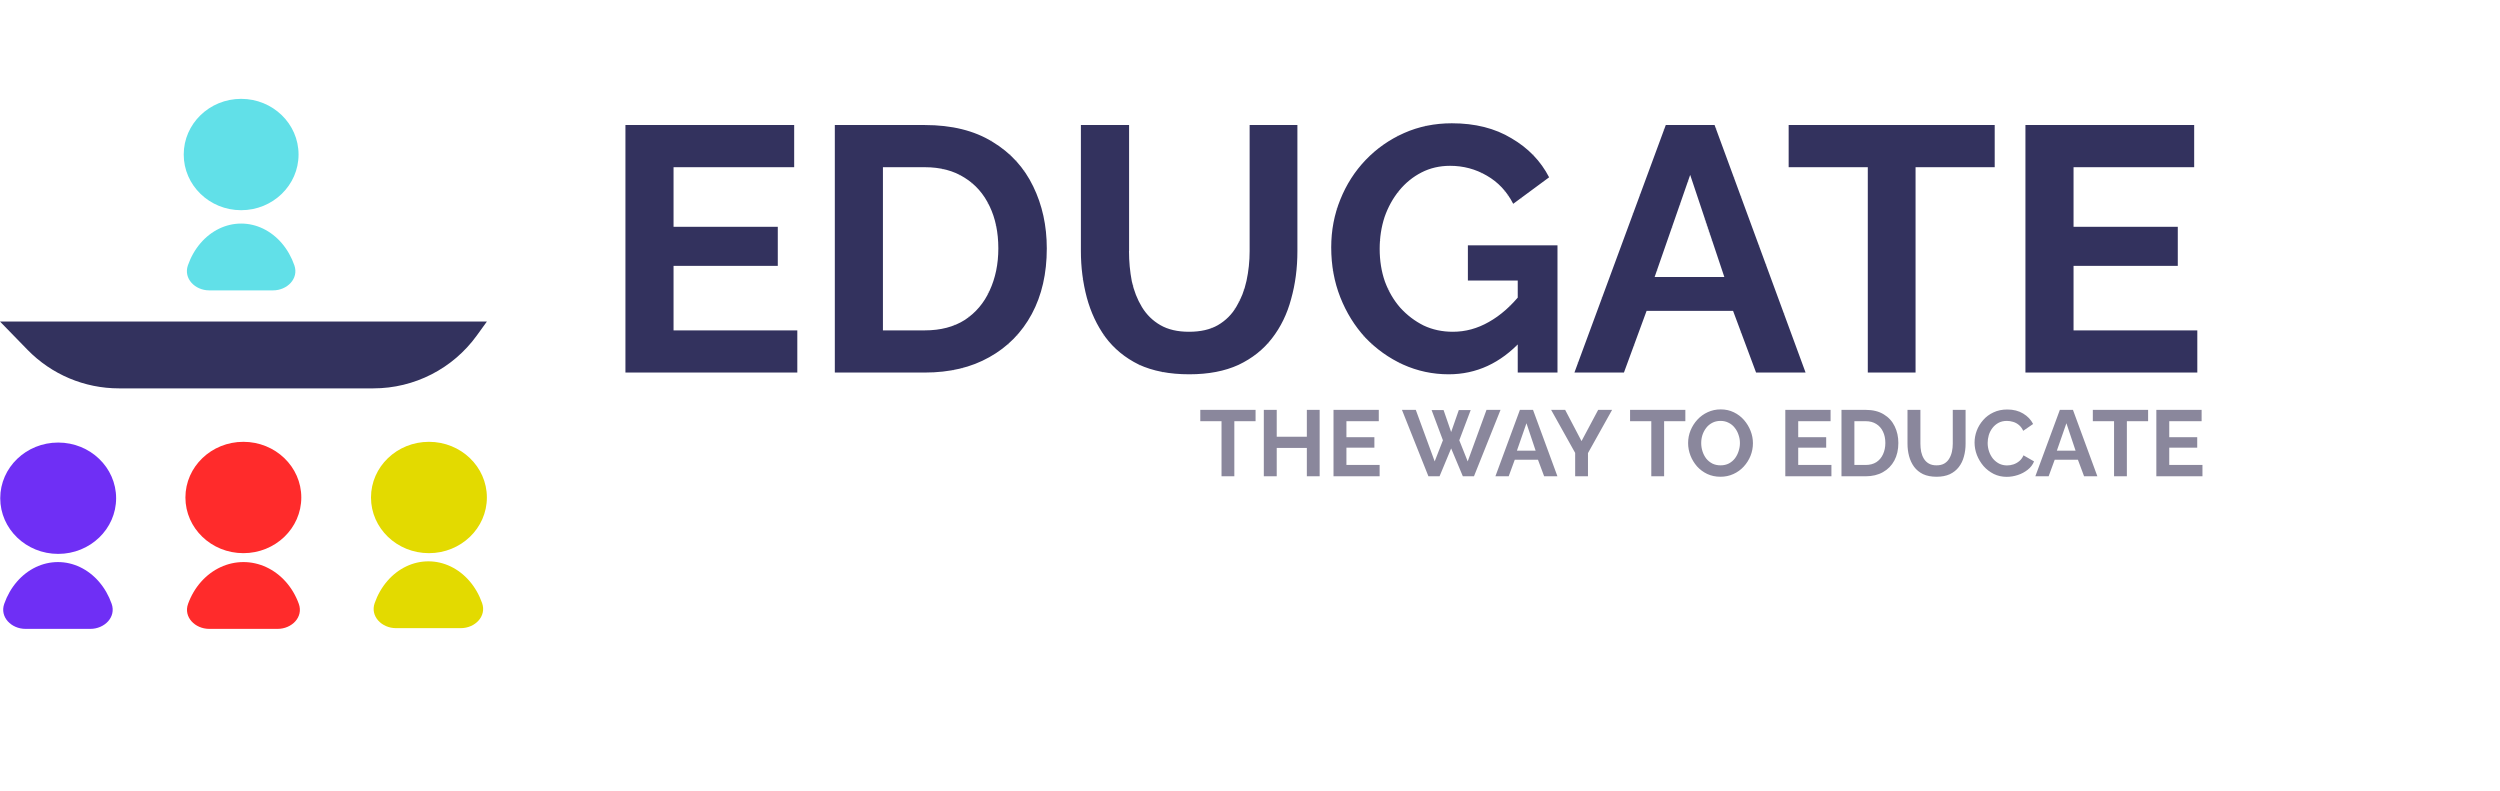
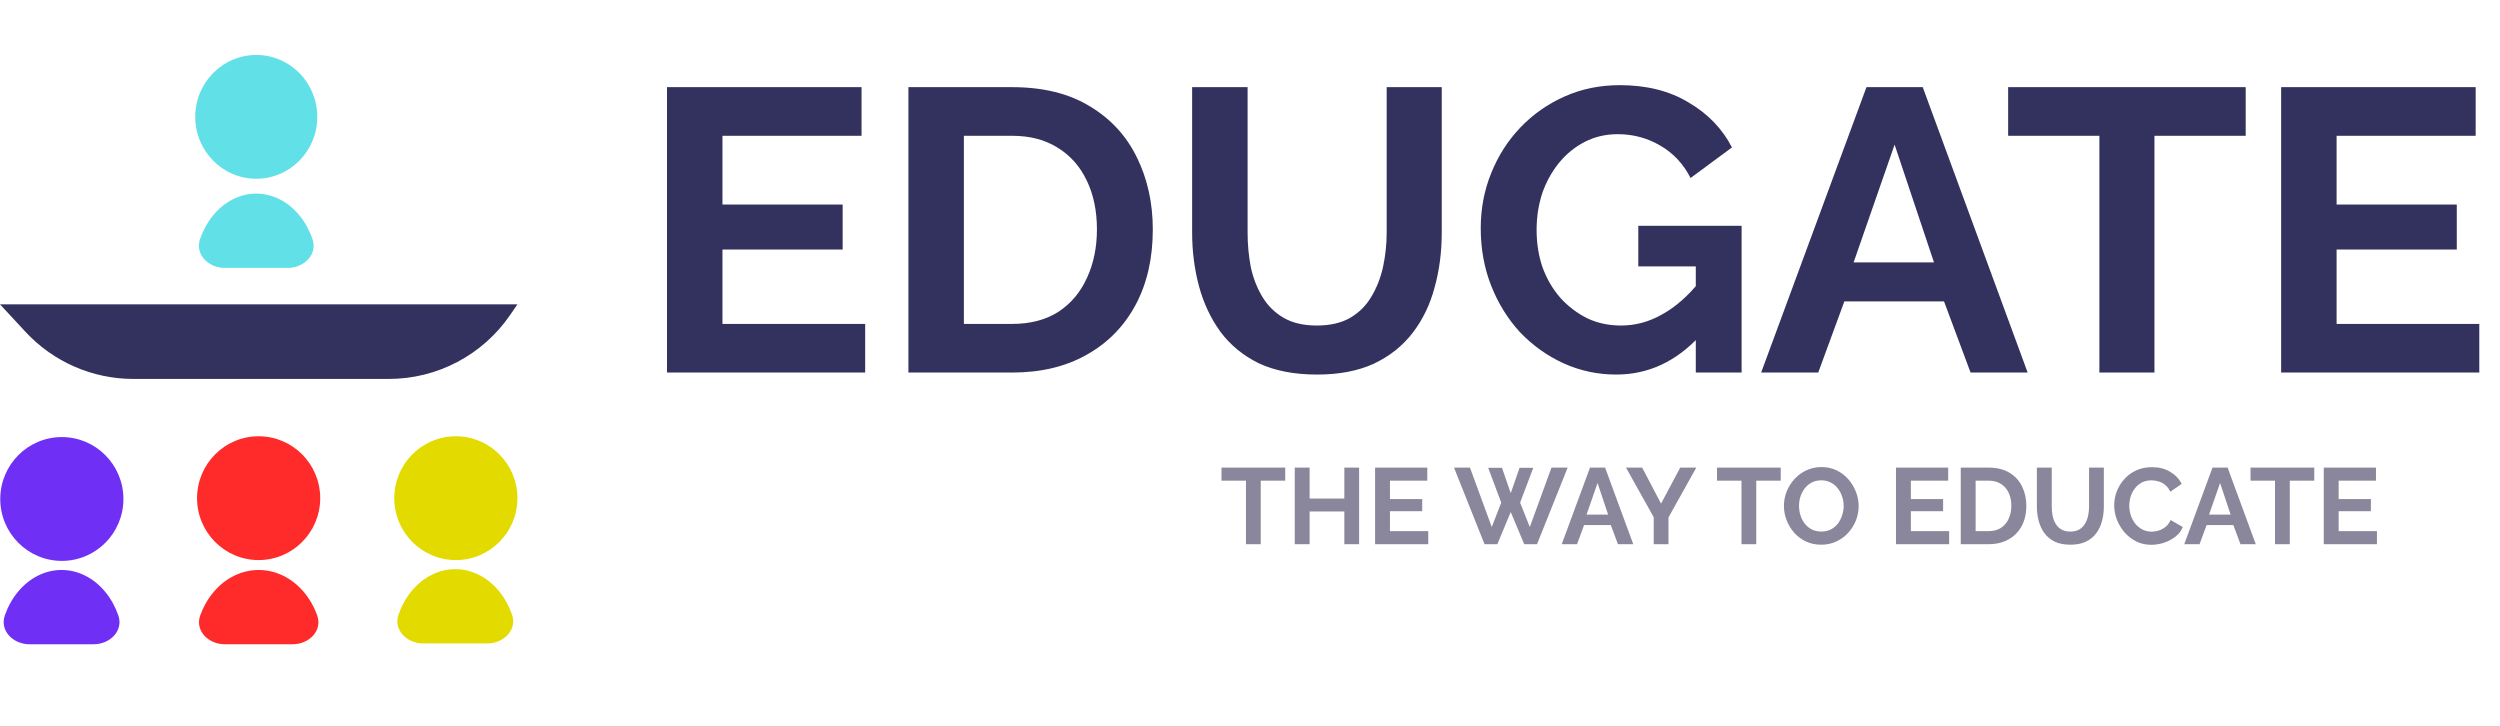
- <svg xmlns="http://www.w3.org/2000/svg" width="294" height="93" viewBox="0 0 294 93" fill="none">
+ <svg xmlns="http://www.w3.org/2000/svg" width="255" height="74" viewBox="0 0 255 74" fill="none">
  <g id="edugate-logo">
-     <g id="EDUGATE" filter="url(#filter0_d_313_48)">
-       <path d="M93.764 38.852V43.812H73.551V14.703H93.395V19.663H79.209V26.674H91.468V31.267H79.209V38.852H93.764ZM98.175 43.812V14.703H108.753C111.923 14.703 114.575 15.358 116.707 16.671C118.839 17.955 120.438 19.704 121.504 21.919C122.57 24.105 123.103 26.538 123.103 29.216C123.103 32.169 122.515 34.738 121.34 36.925C120.164 39.111 118.497 40.806 116.338 42.008C114.206 43.211 111.677 43.812 108.753 43.812H98.175ZM117.404 29.216C117.404 27.331 117.062 25.677 116.379 24.256C115.695 22.807 114.711 21.686 113.427 20.893C112.142 20.073 110.584 19.663 108.753 19.663H103.833V38.852H108.753C110.611 38.852 112.183 38.441 113.468 37.621C114.752 36.774 115.723 35.626 116.379 34.178C117.062 32.702 117.404 31.048 117.404 29.216ZM139.864 44.017C137.541 44.017 135.559 43.635 133.919 42.87C132.307 42.077 130.995 40.997 129.983 39.63C128.999 38.264 128.275 36.719 127.81 34.998C127.346 33.248 127.113 31.43 127.113 29.544V14.703H132.771V29.544C132.771 30.747 132.881 31.922 133.099 33.071C133.345 34.191 133.742 35.203 134.288 36.105C134.835 37.007 135.559 37.717 136.461 38.236C137.363 38.756 138.484 39.016 139.823 39.016C141.19 39.016 142.324 38.756 143.226 38.236C144.156 37.69 144.88 36.965 145.399 36.063C145.946 35.161 146.342 34.15 146.588 33.029C146.834 31.881 146.957 30.72 146.957 29.544V14.703H152.574V29.544C152.574 31.54 152.328 33.412 151.836 35.161C151.372 36.911 150.62 38.455 149.581 39.794C148.57 41.106 147.258 42.145 145.645 42.91C144.033 43.648 142.106 44.017 139.864 44.017ZM170.368 44.017C168.482 44.017 166.692 43.635 164.997 42.87C163.33 42.104 161.854 41.052 160.569 39.712C159.312 38.346 158.328 36.761 157.617 34.956C156.907 33.153 156.551 31.198 156.551 29.093C156.551 27.098 156.907 25.226 157.617 23.477C158.328 21.7 159.326 20.142 160.61 18.802C161.895 17.463 163.398 16.411 165.12 15.646C166.842 14.88 168.715 14.498 170.737 14.498C173.471 14.498 175.808 15.085 177.748 16.261C179.716 17.409 181.192 18.939 182.176 20.852L177.953 23.968C177.215 22.52 176.177 21.413 174.837 20.648C173.525 19.882 172.09 19.5 170.532 19.5C169.302 19.5 168.182 19.759 167.17 20.279C166.159 20.798 165.284 21.509 164.546 22.41C163.808 23.312 163.234 24.351 162.824 25.526C162.442 26.702 162.25 27.945 162.25 29.258C162.25 30.651 162.455 31.936 162.865 33.111C163.303 34.287 163.904 35.312 164.669 36.187C165.462 37.061 166.378 37.758 167.416 38.278C168.455 38.77 169.603 39.016 170.86 39.016C172.336 39.016 173.744 38.633 175.083 37.867C176.45 37.102 177.721 35.981 178.896 34.505V40.081C176.464 42.706 173.621 44.017 170.368 44.017ZM178.486 32.989H172.623V28.848H183.16V43.812H178.486V32.989ZM195.895 14.703H201.635L212.336 43.812H206.514L203.808 36.556H193.64L190.975 43.812H185.153L195.895 14.703ZM202.783 32.578L198.765 20.566L194.583 32.578H202.783ZM234.577 19.663H225.27V43.812H219.653V19.663H210.346V14.703H234.577V19.663ZM258.404 38.852V43.812H238.191V14.703H258.035V19.663H243.849V26.674H256.108V31.267H243.849V38.852H258.404Z" fill="#33325E" />
+     <g id="EDUGATE" filter="url(#filter0_d_711_1279)">
+       <path d="M88.247 33.039V38H68.034V8.89H87.878V13.851H73.692V20.862H85.951V25.454H73.692V33.039H88.247ZM92.658 38V8.89H103.236C106.407 8.89 109.058 9.546 111.19 10.858C113.322 12.143 114.921 13.892 115.987 16.106C117.053 18.293 117.586 20.725 117.586 23.404C117.586 26.356 116.998 28.925 115.823 31.112C114.648 33.299 112.98 34.993 110.821 36.196C108.689 37.399 106.161 38 103.236 38H92.658ZM111.887 23.404C111.887 21.518 111.545 19.864 110.862 18.443C110.179 16.994 109.195 15.874 107.91 15.081C106.625 14.261 105.067 13.851 103.236 13.851H98.316V33.039H103.236C105.095 33.039 106.666 32.629 107.951 31.809C109.236 30.962 110.206 29.814 110.862 28.365C111.545 26.889 111.887 25.235 111.887 23.404ZM134.348 38.205C132.024 38.205 130.043 37.822 128.403 37.057C126.79 36.264 125.478 35.185 124.467 33.818C123.483 32.451 122.758 30.907 122.294 29.185C121.829 27.436 121.597 25.618 121.597 23.732V8.89H127.255V23.732C127.255 24.935 127.364 26.11 127.583 27.258C127.829 28.379 128.225 29.39 128.772 30.292C129.318 31.194 130.043 31.905 130.945 32.424C131.847 32.943 132.967 33.203 134.307 33.203C135.673 33.203 136.808 32.943 137.71 32.424C138.639 31.877 139.363 31.153 139.883 30.251C140.429 29.349 140.826 28.338 141.072 27.217C141.318 26.069 141.441 24.907 141.441 23.732V8.89H147.058V23.732C147.058 25.727 146.812 27.6 146.32 29.349C145.855 31.098 145.103 32.643 144.065 33.982C143.053 35.294 141.741 36.333 140.129 37.098C138.516 37.836 136.589 38.205 134.348 38.205ZM164.852 38.205C162.966 38.205 161.175 37.822 159.481 37.057C157.813 36.292 156.337 35.239 155.053 33.9C153.795 32.533 152.811 30.948 152.101 29.144C151.39 27.34 151.035 25.386 151.035 23.281C151.035 21.286 151.39 19.413 152.101 17.664C152.811 15.887 153.809 14.329 155.094 12.99C156.378 11.651 157.882 10.598 159.604 9.833C161.326 9.068 163.198 8.685 165.221 8.685C167.954 8.685 170.291 9.273 172.232 10.448C174.2 11.596 175.676 13.127 176.66 15.04L172.437 18.156C171.699 16.707 170.66 15.6 169.321 14.835C168.009 14.07 166.574 13.687 165.016 13.687C163.786 13.687 162.665 13.947 161.654 14.466C160.642 14.985 159.768 15.696 159.03 16.598C158.292 17.5 157.718 18.539 157.308 19.714C156.925 20.889 156.734 22.133 156.734 23.445C156.734 24.839 156.939 26.124 157.349 27.299C157.786 28.474 158.387 29.499 159.153 30.374C159.945 31.249 160.861 31.946 161.9 32.465C162.938 32.957 164.086 33.203 165.344 33.203C166.82 33.203 168.227 32.82 169.567 32.055C170.933 31.29 172.204 30.169 173.38 28.693V34.269C170.947 36.893 168.104 38.205 164.852 38.205ZM172.97 27.176H167.107V23.035H177.644V38H172.97V27.176ZM190.379 8.89H196.119L206.82 38H200.998L198.292 30.743H188.124L185.459 38H179.637L190.379 8.89ZM197.267 26.766L193.249 14.753L189.067 26.766H197.267ZM229.061 13.851H219.754V38H214.137V13.851H204.83V8.89H229.061V13.851ZM252.888 33.039V38H232.675V8.89H252.519V13.851H238.333V20.862H250.592V25.454H238.333V33.039H252.888Z" fill="#33325E" />
    </g>
-     <path id="THE WAY TO EDUCATE" d="M147.655 49.532H145.158V56.011H143.651V49.532H141.154V48.2H147.655V49.532ZM155.192 48.2V56.011H153.685V52.678H150.143V56.011H148.625V48.2H150.143V51.358H153.685V48.2H155.192ZM162.244 54.679V56.011H156.821V48.2H162.145V49.532H158.339V51.413H161.628V52.645H158.339V54.679H162.244ZM168.356 48.222H169.764L170.655 50.807L171.557 48.222H172.954L171.612 51.776L172.602 54.261L174.813 48.2H176.463L173.339 56.011H172.03L170.655 52.733L169.291 56.011H167.982L164.869 48.2H166.497L168.719 54.261L169.687 51.776L168.356 48.222ZM178.742 48.2H180.282L183.153 56.011H181.591L180.865 54.063H178.137L177.422 56.011H175.86L178.742 48.2ZM180.59 52.996L179.512 49.773L178.39 52.996H180.59ZM184.062 48.2L185.987 51.874L187.945 48.2H189.584L186.746 53.282V56.011H185.239V53.261L182.412 48.2H184.062ZM198.197 49.532H195.7V56.011H194.193V49.532H191.696V48.2H198.197V49.532ZM202.328 56.066C201.756 56.066 201.235 55.956 200.766 55.736C200.304 55.516 199.904 55.218 199.567 54.844C199.237 54.463 198.98 54.038 198.797 53.569C198.613 53.092 198.522 52.604 198.522 52.105C198.522 51.585 198.617 51.09 198.808 50.62C199.006 50.144 199.273 49.722 199.611 49.355C199.955 48.981 200.359 48.688 200.821 48.475C201.29 48.255 201.803 48.145 202.361 48.145C202.925 48.145 203.439 48.259 203.901 48.486C204.37 48.714 204.77 49.018 205.1 49.4C205.43 49.781 205.686 50.206 205.87 50.675C206.053 51.145 206.145 51.629 206.145 52.127C206.145 52.641 206.049 53.136 205.859 53.612C205.668 54.082 205.4 54.504 205.056 54.877C204.718 55.244 204.315 55.534 203.846 55.746C203.384 55.959 202.878 56.066 202.328 56.066ZM200.062 52.105C200.062 52.443 200.113 52.769 200.216 53.084C200.318 53.4 200.465 53.682 200.656 53.931C200.854 54.173 201.092 54.368 201.371 54.514C201.657 54.654 201.979 54.724 202.339 54.724C202.705 54.724 203.032 54.65 203.318 54.504C203.604 54.349 203.842 54.148 204.033 53.898C204.223 53.642 204.366 53.359 204.462 53.051C204.564 52.736 204.616 52.421 204.616 52.105C204.616 51.768 204.561 51.446 204.451 51.138C204.348 50.822 204.198 50.544 204 50.301C203.809 50.052 203.571 49.858 203.285 49.718C203.006 49.572 202.691 49.498 202.339 49.498C201.965 49.498 201.635 49.575 201.349 49.73C201.07 49.876 200.835 50.074 200.645 50.324C200.454 50.573 200.307 50.852 200.205 51.16C200.109 51.468 200.062 51.783 200.062 52.105ZM215.375 54.679V56.011H209.952V48.2H215.276V49.532H211.47V51.413H214.759V52.645H211.47V54.679H215.375ZM216.558 56.011V48.2H219.396C220.247 48.2 220.958 48.377 221.53 48.728C222.102 49.073 222.531 49.542 222.817 50.136C223.103 50.723 223.246 51.376 223.246 52.094C223.246 52.886 223.088 53.576 222.773 54.163C222.458 54.749 222.01 55.204 221.431 55.526C220.859 55.849 220.181 56.011 219.396 56.011H216.558ZM221.717 52.094C221.717 51.589 221.625 51.145 221.442 50.764C221.259 50.375 220.995 50.074 220.65 49.861C220.305 49.642 219.887 49.532 219.396 49.532H218.076V54.679H219.396C219.895 54.679 220.316 54.569 220.661 54.349C221.006 54.122 221.266 53.814 221.442 53.425C221.625 53.029 221.717 52.586 221.717 52.094ZM227.743 56.066C227.12 56.066 226.588 55.963 226.148 55.758C225.715 55.545 225.363 55.255 225.092 54.889C224.828 54.522 224.634 54.108 224.509 53.645C224.384 53.176 224.322 52.688 224.322 52.182V48.2H225.84V52.182C225.84 52.505 225.869 52.821 225.928 53.129C225.994 53.429 226.1 53.7 226.247 53.943C226.394 54.184 226.588 54.375 226.83 54.514C227.072 54.654 227.373 54.724 227.732 54.724C228.099 54.724 228.403 54.654 228.645 54.514C228.894 54.368 229.089 54.173 229.228 53.931C229.375 53.69 229.481 53.418 229.547 53.117C229.613 52.809 229.646 52.498 229.646 52.182V48.2H231.153V52.182C231.153 52.718 231.087 53.22 230.955 53.69C230.83 54.159 230.629 54.573 230.35 54.932C230.079 55.285 229.727 55.563 229.294 55.769C228.861 55.967 228.344 56.066 227.743 56.066ZM232.209 52.05C232.209 51.574 232.293 51.108 232.462 50.654C232.638 50.191 232.891 49.773 233.221 49.4C233.551 49.018 233.954 48.718 234.431 48.498C234.908 48.27 235.45 48.157 236.059 48.157C236.778 48.157 237.397 48.314 237.918 48.63C238.446 48.945 238.838 49.355 239.095 49.861L237.929 50.664C237.797 50.371 237.625 50.14 237.412 49.971C237.199 49.795 236.972 49.675 236.73 49.608C236.488 49.535 236.25 49.498 236.015 49.498C235.634 49.498 235.3 49.575 235.014 49.73C234.735 49.883 234.501 50.085 234.31 50.334C234.119 50.584 233.976 50.862 233.881 51.17C233.793 51.478 233.749 51.786 233.749 52.094C233.749 52.439 233.804 52.773 233.914 53.096C234.024 53.411 234.178 53.693 234.376 53.943C234.581 54.184 234.823 54.379 235.102 54.526C235.388 54.665 235.7 54.734 236.037 54.734C236.279 54.734 236.525 54.694 236.774 54.614C237.023 54.533 237.254 54.404 237.467 54.228C237.68 54.053 237.845 53.825 237.962 53.547L239.205 54.261C239.051 54.65 238.798 54.98 238.446 55.252C238.101 55.523 237.713 55.728 237.28 55.867C236.847 56.007 236.418 56.077 235.993 56.077C235.436 56.077 234.926 55.963 234.464 55.736C234.002 55.501 233.602 55.193 233.265 54.812C232.935 54.423 232.675 53.99 232.484 53.514C232.301 53.029 232.209 52.542 232.209 52.05ZM242.239 48.2H243.779L246.65 56.011H245.088L244.362 54.063H241.634L240.919 56.011H239.357L242.239 48.2ZM244.087 52.996L243.009 49.773L241.887 52.996H244.087ZM252.617 49.532H250.12V56.011H248.613V49.532H246.116V48.2H252.617V49.532ZM259.009 54.679V56.011H253.586V48.2H258.91V49.532H255.104V51.413H258.393V52.645H255.104V54.679H259.009Z" fill="#8A879C" />
+     <path id="THE WAY TO EDUCATE" d="M131.093 49.026H128.596V55.505H127.089V49.026H124.592V47.695H131.093V49.026ZM138.63 47.695V55.505H137.123V52.172H133.581V55.505H132.063V47.695H133.581V50.852H137.123V47.695H138.63ZM145.682 54.174V55.505H140.259V47.695H145.583V49.026H141.777V50.907H145.066V52.139H141.777V54.174H145.682ZM151.795 47.717H153.203L154.094 50.302L154.996 47.717H156.393L155.051 51.27L156.041 53.756L158.252 47.695H159.902L156.778 55.505H155.469L154.094 52.227L152.73 55.505H151.421L148.308 47.695H149.936L152.158 53.756L153.126 51.27L151.795 47.717ZM162.18 47.695H163.72L166.591 55.505H165.029L164.303 53.558H161.575L160.86 55.505H159.298L162.18 47.695ZM164.028 52.491L162.95 49.268L161.828 52.491H164.028ZM167.501 47.695L169.426 51.369L171.384 47.695H173.023L170.185 52.777V55.505H168.678V52.755L165.851 47.695H167.501ZM181.635 49.026H179.138V55.505H177.631V49.026H175.134V47.695H181.635V49.026ZM185.766 55.56C185.194 55.56 184.673 55.45 184.204 55.23C183.742 55.01 183.342 54.713 183.005 54.339C182.675 53.957 182.418 53.532 182.235 53.063C182.052 52.586 181.96 52.098 181.96 51.6C181.96 51.079 182.055 50.584 182.246 50.115C182.444 49.638 182.712 49.216 183.049 48.85C183.394 48.476 183.797 48.182 184.259 47.97C184.728 47.75 185.242 47.64 185.799 47.64C186.364 47.64 186.877 47.753 187.339 47.981C187.808 48.208 188.208 48.512 188.538 48.894C188.868 49.275 189.125 49.7 189.308 50.17C189.491 50.639 189.583 51.123 189.583 51.622C189.583 52.135 189.488 52.63 189.297 53.107C189.106 53.576 188.839 53.998 188.494 54.372C188.157 54.738 187.753 55.028 187.284 55.241C186.822 55.453 186.316 55.56 185.766 55.56ZM183.5 51.6C183.5 51.937 183.551 52.263 183.654 52.579C183.757 52.894 183.903 53.176 184.094 53.426C184.292 53.668 184.53 53.862 184.809 54.009C185.095 54.148 185.418 54.218 185.777 54.218C186.144 54.218 186.47 54.144 186.756 53.998C187.042 53.844 187.28 53.642 187.471 53.393C187.662 53.136 187.805 52.854 187.9 52.546C188.003 52.23 188.054 51.915 188.054 51.6C188.054 51.262 187.999 50.94 187.889 50.632C187.786 50.316 187.636 50.038 187.438 49.796C187.247 49.546 187.009 49.352 186.723 49.213C186.444 49.066 186.129 48.993 185.777 48.993C185.403 48.993 185.073 49.07 184.787 49.224C184.508 49.37 184.274 49.568 184.083 49.818C183.892 50.067 183.746 50.346 183.643 50.654C183.548 50.962 183.5 51.277 183.5 51.6ZM198.813 54.174V55.505H193.39V47.695H198.714V49.026H194.908V50.907H198.197V52.139H194.908V54.174H198.813ZM199.997 55.505V47.695H202.835C203.685 47.695 204.397 47.871 204.969 48.223C205.541 48.567 205.97 49.037 206.256 49.631C206.542 50.217 206.685 50.87 206.685 51.589C206.685 52.381 206.527 53.07 206.212 53.657C205.896 54.243 205.449 54.698 204.87 55.021C204.298 55.343 203.619 55.505 202.835 55.505H199.997ZM205.156 51.589C205.156 51.083 205.064 50.639 204.881 50.258C204.697 49.869 204.433 49.568 204.089 49.356C203.744 49.136 203.326 49.026 202.835 49.026H201.515V54.174H202.835C203.333 54.174 203.755 54.064 204.1 53.844C204.444 53.616 204.705 53.308 204.881 52.92C205.064 52.524 205.156 52.08 205.156 51.589ZM211.182 55.56C210.558 55.56 210.027 55.457 209.587 55.252C209.154 55.039 208.802 54.749 208.531 54.383C208.267 54.016 208.072 53.602 207.948 53.14C207.823 52.67 207.761 52.183 207.761 51.677V47.695H209.279V51.677C209.279 51.999 209.308 52.315 209.367 52.623C209.433 52.923 209.539 53.195 209.686 53.437C209.832 53.679 210.027 53.869 210.269 54.009C210.511 54.148 210.811 54.218 211.171 54.218C211.537 54.218 211.842 54.148 212.084 54.009C212.333 53.862 212.527 53.668 212.667 53.426C212.813 53.184 212.92 52.912 212.986 52.612C213.052 52.304 213.085 51.992 213.085 51.677V47.695H214.592V51.677C214.592 52.212 214.526 52.714 214.394 53.184C214.269 53.653 214.067 54.067 213.789 54.427C213.517 54.779 213.165 55.057 212.733 55.263C212.3 55.461 211.783 55.56 211.182 55.56ZM215.648 51.545C215.648 51.068 215.732 50.602 215.901 50.148C216.077 49.686 216.33 49.268 216.66 48.894C216.99 48.512 217.393 48.212 217.87 47.992C218.346 47.764 218.889 47.651 219.498 47.651C220.216 47.651 220.836 47.808 221.357 48.124C221.885 48.439 222.277 48.85 222.534 49.356L221.368 50.159C221.236 49.865 221.063 49.634 220.851 49.466C220.638 49.29 220.411 49.169 220.169 49.103C219.927 49.029 219.688 48.993 219.454 48.993C219.072 48.993 218.739 49.07 218.453 49.224C218.174 49.378 217.939 49.579 217.749 49.829C217.558 50.078 217.415 50.357 217.32 50.665C217.232 50.973 217.188 51.281 217.188 51.589C217.188 51.933 217.243 52.267 217.353 52.59C217.463 52.905 217.617 53.187 217.815 53.437C218.02 53.679 218.262 53.873 218.541 54.02C218.827 54.159 219.138 54.229 219.476 54.229C219.718 54.229 219.963 54.188 220.213 54.108C220.462 54.027 220.693 53.899 220.906 53.723C221.118 53.547 221.283 53.319 221.401 53.041L222.644 53.756C222.49 54.144 222.237 54.474 221.885 54.746C221.54 55.017 221.151 55.222 220.719 55.362C220.286 55.501 219.857 55.571 219.432 55.571C218.874 55.571 218.365 55.457 217.903 55.23C217.441 54.995 217.041 54.687 216.704 54.306C216.374 53.917 216.113 53.484 215.923 53.008C215.739 52.524 215.648 52.036 215.648 51.545ZM225.677 47.695H227.217L230.088 55.505H228.526L227.8 53.558H225.072L224.357 55.505H222.795L225.677 47.695ZM227.525 52.491L226.447 49.268L225.325 52.491H227.525ZM236.055 49.026H233.558V55.505H232.051V49.026H229.554V47.695H236.055V49.026ZM242.448 54.174V55.505H237.025V47.695H242.349V49.026H238.543V50.907H241.832V52.139H238.543V54.174H242.448Z" fill="#8A879C" />
    <g id="Edugate">
      <g id="Teacher">
-         <ellipse id="Ellipse 7" cx="28.358" cy="18.172" rx="6.752" ry="6.547" fill="#61E0E8" />
-         <path id="Ellipse 8" d="M32.11 34.148C33.767 34.148 35.161 32.768 34.618 31.203C34.281 30.235 33.779 29.345 33.132 28.592C31.866 27.119 30.149 26.291 28.358 26.291C26.567 26.291 24.85 27.119 23.584 28.592C22.937 29.345 22.435 30.235 22.098 31.203C21.555 32.768 22.949 34.148 24.606 34.148L28.358 34.148H32.11Z" fill="#61E0E8" />
+         <ellipse id="Ellipse 7" cx="26.139" cy="11.919" rx="6.224" ry="6.314" fill="#61E0E8" />
+         <path id="Ellipse 8" d="M29.363 27.325C31.02 27.325 32.416 25.945 31.873 24.379C31.564 23.487 31.114 22.666 30.54 21.968C29.373 20.547 27.79 19.748 26.139 19.748C24.489 19.748 22.906 20.547 21.738 21.968C21.165 22.666 20.715 23.487 20.405 24.379C19.863 25.945 21.259 27.325 22.916 27.325L26.139 27.325H29.363Z" fill="#61E0E8" />
      </g>
      <g id="Students">
        <g id="Student3">
-           <ellipse id="Ellipse 11" cx="50.443" cy="58.505" rx="6.814" ry="6.547" fill="#E3DA00" />
-           <path id="Ellipse 12" d="M54.193 73.87C55.849 73.87 57.244 72.489 56.696 70.925C56.357 69.957 55.85 69.067 55.197 68.314C53.919 66.841 52.186 66.013 50.379 66.013C48.571 66.013 46.838 66.841 45.56 68.314C44.907 69.067 44.401 69.957 44.061 70.925C43.513 72.489 44.908 73.87 46.565 73.87L50.379 73.87H54.193Z" fill="#E3DA00" />
+           <ellipse id="Ellipse 11" cx="46.497" cy="50.813" rx="6.281" ry="6.314" fill="#E3DA00" />
+           <path id="Ellipse 12" d="M49.718 65.63C51.375 65.63 52.771 64.249 52.224 62.685C51.912 61.792 51.458 60.971 50.879 60.273C49.701 58.852 48.103 58.054 46.437 58.054C44.771 58.054 43.174 58.852 41.996 60.273C41.417 60.971 40.962 61.792 40.65 62.685C40.103 64.249 41.499 65.63 43.156 65.63L46.437 65.63H49.718Z" fill="#E3DA00" />
        </g>
        <g id="Student1">
-           <ellipse id="Ellipse 9" cx="6.842" cy="58.591" rx="6.814" ry="6.547" fill="#6F2FF5" />
-           <path id="Ellipse 10" d="M10.628 73.956C12.285 73.956 13.68 72.576 13.132 71.012C12.792 70.043 12.285 69.153 11.632 68.401C10.354 66.927 8.621 66.099 6.814 66.099C5.007 66.099 3.274 66.927 1.996 68.401C1.343 69.153 0.836 70.043 0.497 71.012C-0.052 72.576 1.343 73.956 3 73.956L6.814 73.956H10.628Z" fill="#6F2FF5" />
+           <ellipse id="Ellipse 9" cx="6.307" cy="50.896" rx="6.281" ry="6.314" fill="#6F2FF5" />
+           <path id="Ellipse 10" d="M9.562 65.714C11.219 65.714 12.615 64.333 12.068 62.769C11.756 61.876 11.302 61.055 10.722 60.356C9.544 58.935 7.947 58.137 6.281 58.137C4.615 58.137 3.018 58.935 1.84 60.356C1.261 61.055 0.806 61.876 0.494 62.769C-0.053 64.333 1.343 65.714 3 65.714L6.281 65.714H9.562Z" fill="#6F2FF5" />
        </g>
        <g id="Student2">
-           <ellipse id="Ellipse 13" cx="28.619" cy="58.505" rx="6.814" ry="6.547" fill="#FF2B2B" />
-           <path id="Ellipse 13_2" d="M32.65 73.956C34.307 73.956 35.702 72.574 35.14 71.015C34.79 70.046 34.267 69.154 33.593 68.401C32.276 66.927 30.49 66.099 28.628 66.099C26.766 66.099 24.98 66.927 23.663 68.401C22.989 69.154 22.466 70.046 22.116 71.015C21.554 72.574 22.949 73.956 24.606 73.956L28.628 73.956H32.65Z" fill="#FF2B2B" />
+           <ellipse id="Ellipse 13" cx="26.381" cy="50.813" rx="6.281" ry="6.314" fill="#FF2B2B" />
+           <path id="Ellipse 13_2" d="M29.861 65.714C31.518 65.714 32.914 64.331 32.353 62.772C32.031 61.878 31.563 61.056 30.965 60.356C29.751 58.935 28.105 58.137 26.388 58.137C24.672 58.137 23.025 58.935 21.811 60.356C21.214 61.056 20.745 61.878 20.423 62.772C19.862 64.331 21.259 65.714 22.916 65.714L26.388 65.714H29.861Z" fill="#FF2B2B" />
        </g>
      </g>
-       <path id="Rectangle 12" d="M0 37.815H57.257L56.078 39.448C53.258 43.356 48.733 45.672 43.914 45.672H13.982C9.936 45.672 6.061 44.037 3.237 41.138L0 37.815Z" fill="#33325E" />
+       <path id="Rectangle 12" d="M0 31.043H52.778L52.022 32.144C49.224 36.218 44.599 38.652 39.657 38.652H13.603C9.427 38.652 5.441 36.912 2.603 33.85L0 31.043Z" fill="#33325E" />
    </g>
  </g>
  <defs>
-     <filter id="filter0_d_313_48" x="73.55" y="14.498" width="184.854" height="29.52" filterUnits="userSpaceOnUse" color-interpolation-filters="sRGB">
+     <filter id="filter0_d_711_1279" x="68.034" y="8.685" width="184.854" height="29.52" filterUnits="userSpaceOnUse" color-interpolation-filters="sRGB">
      <feFlood flood-opacity="0" result="BackgroundImageFix" />
      <feColorMatrix in="SourceAlpha" type="matrix" values="0 0 0 0 0 0 0 0 0 0 0 0 0 0 0 0 0 0 127 0" result="hardAlpha" />
      <feOffset />
      <feComposite in2="hardAlpha" operator="out" />
      <feColorMatrix type="matrix" values="0 0 0 0 0 0 0 0 0 0 0 0 0 0 0 0 0 0 0.25 0" />
-       <feBlend mode="normal" in2="BackgroundImageFix" result="effect1_dropShadow_313_48" />
-       <feBlend mode="normal" in="SourceGraphic" in2="effect1_dropShadow_313_48" result="shape" />
+       <feBlend mode="normal" in2="BackgroundImageFix" result="effect1_dropShadow_711_1279" />
+       <feBlend mode="normal" in="SourceGraphic" in2="effect1_dropShadow_711_1279" result="shape" />
    </filter>
  </defs>
</svg>
